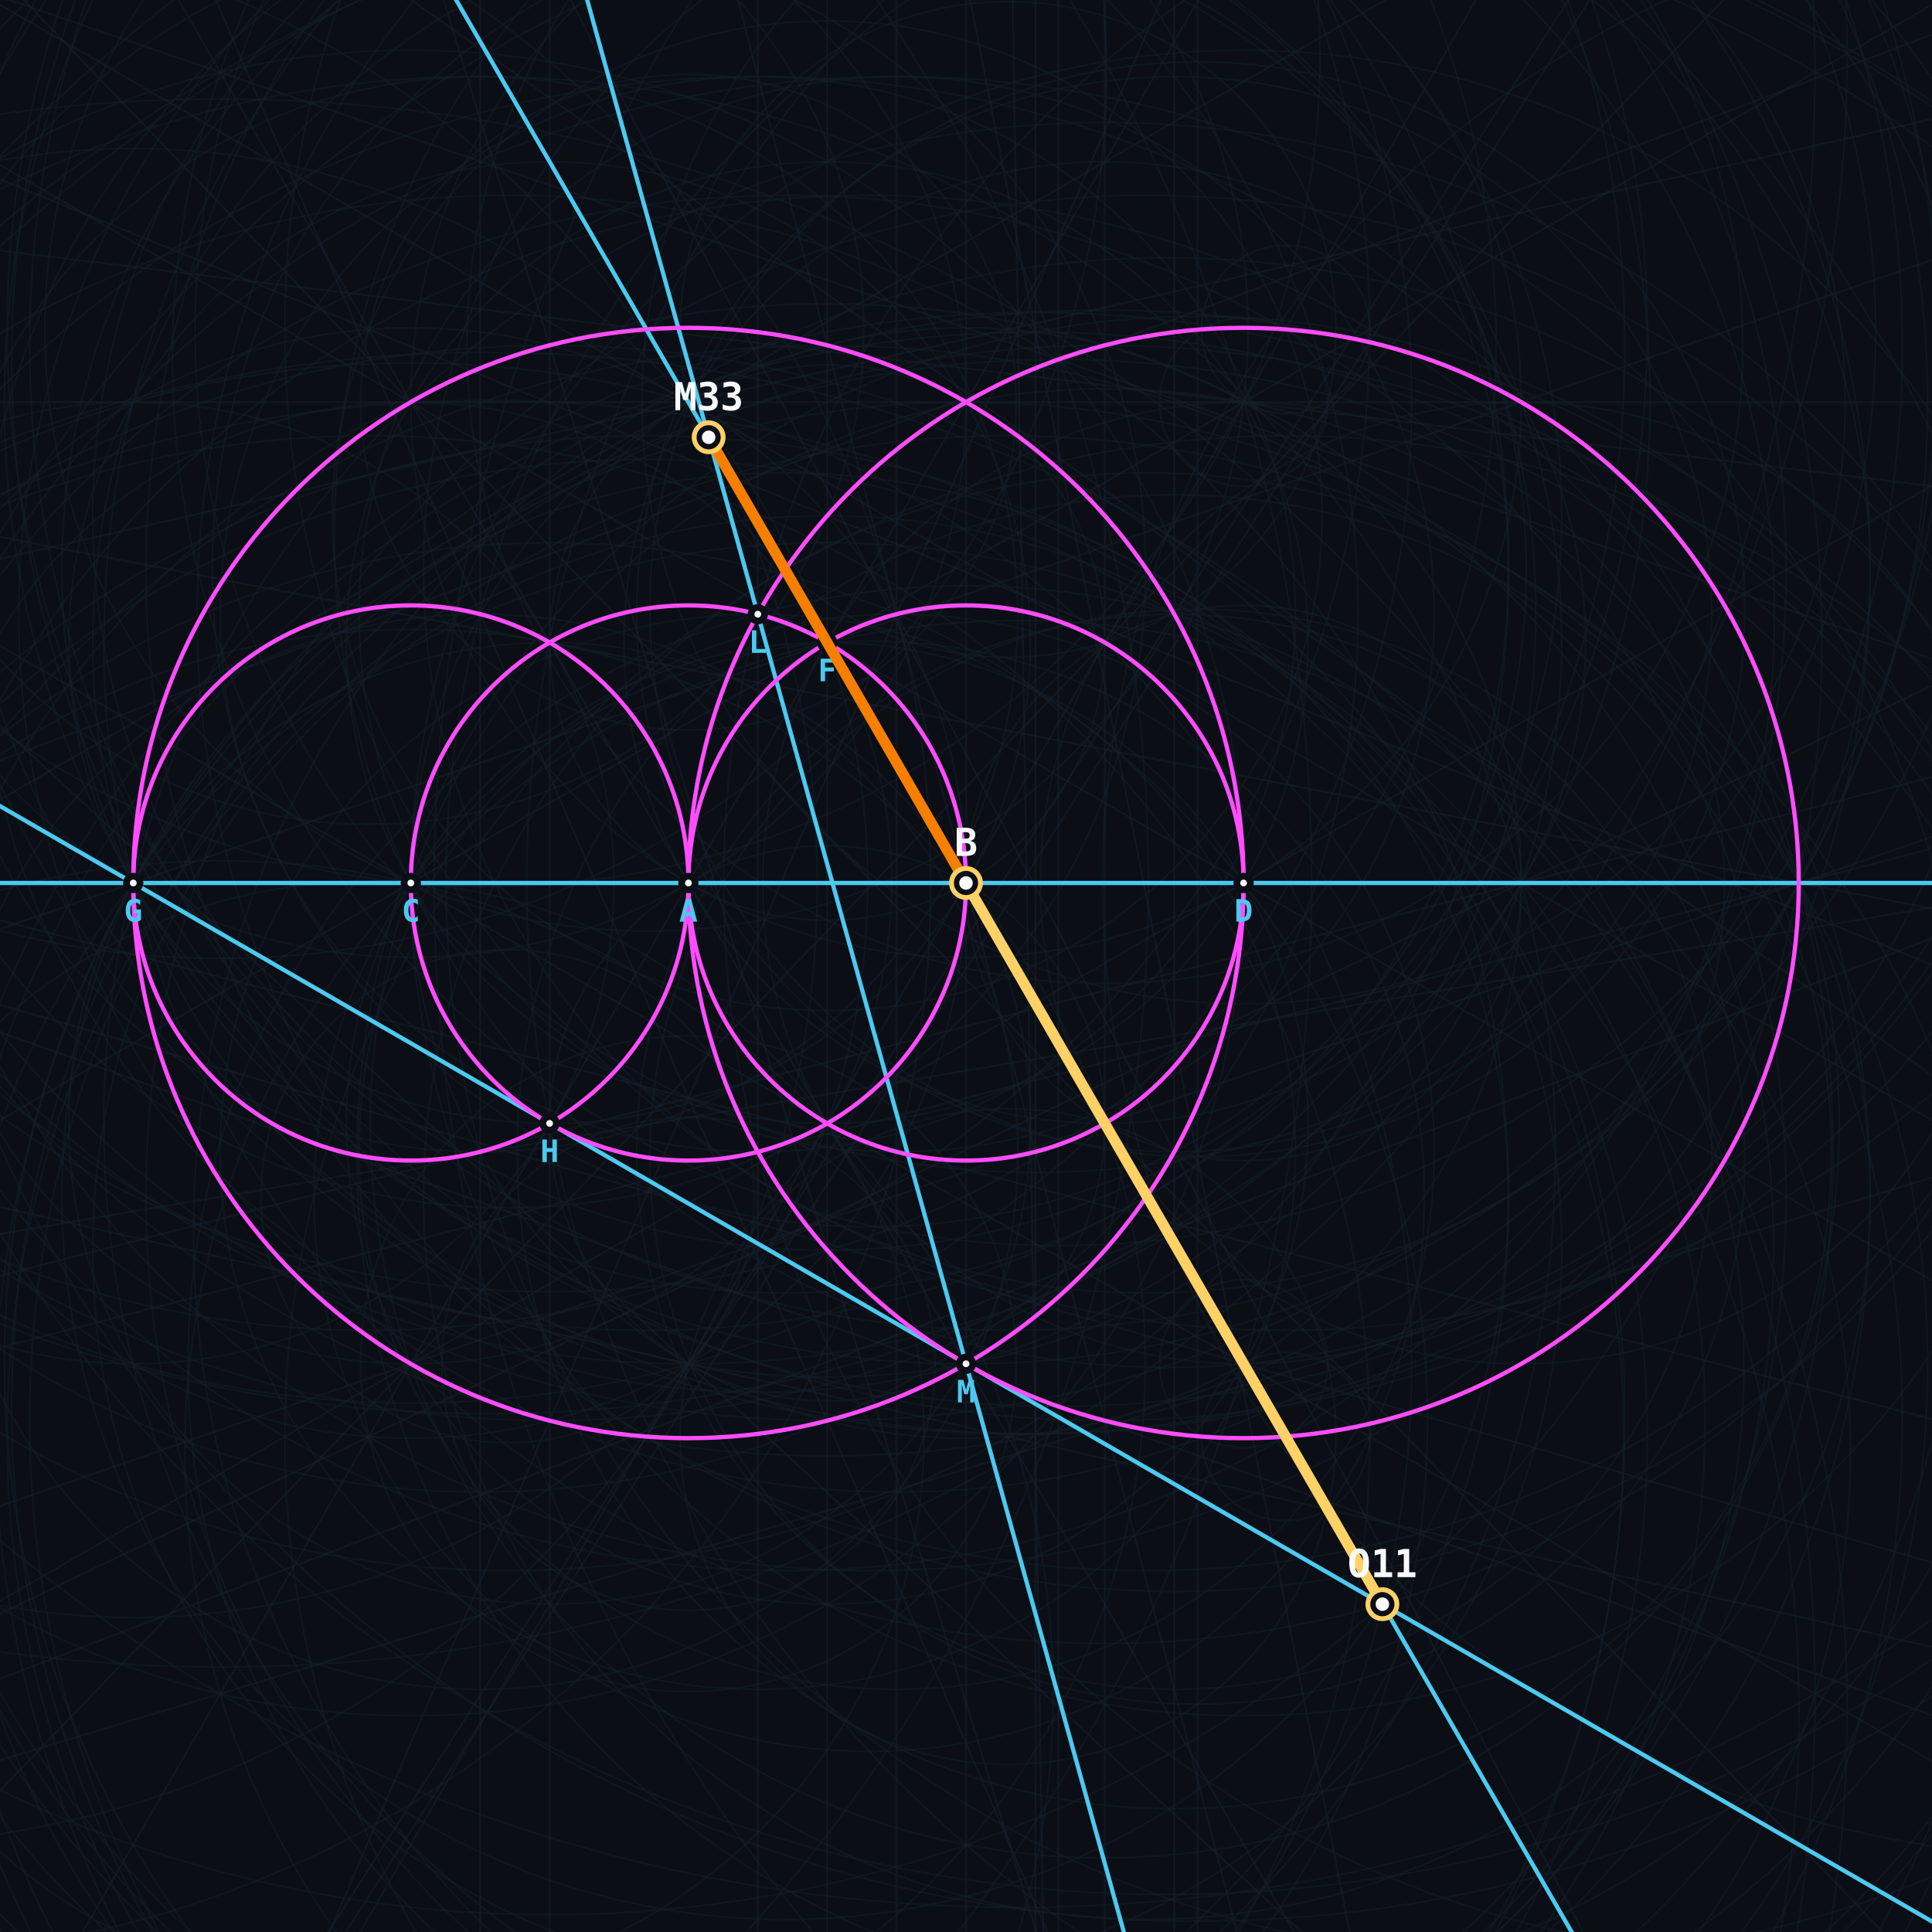
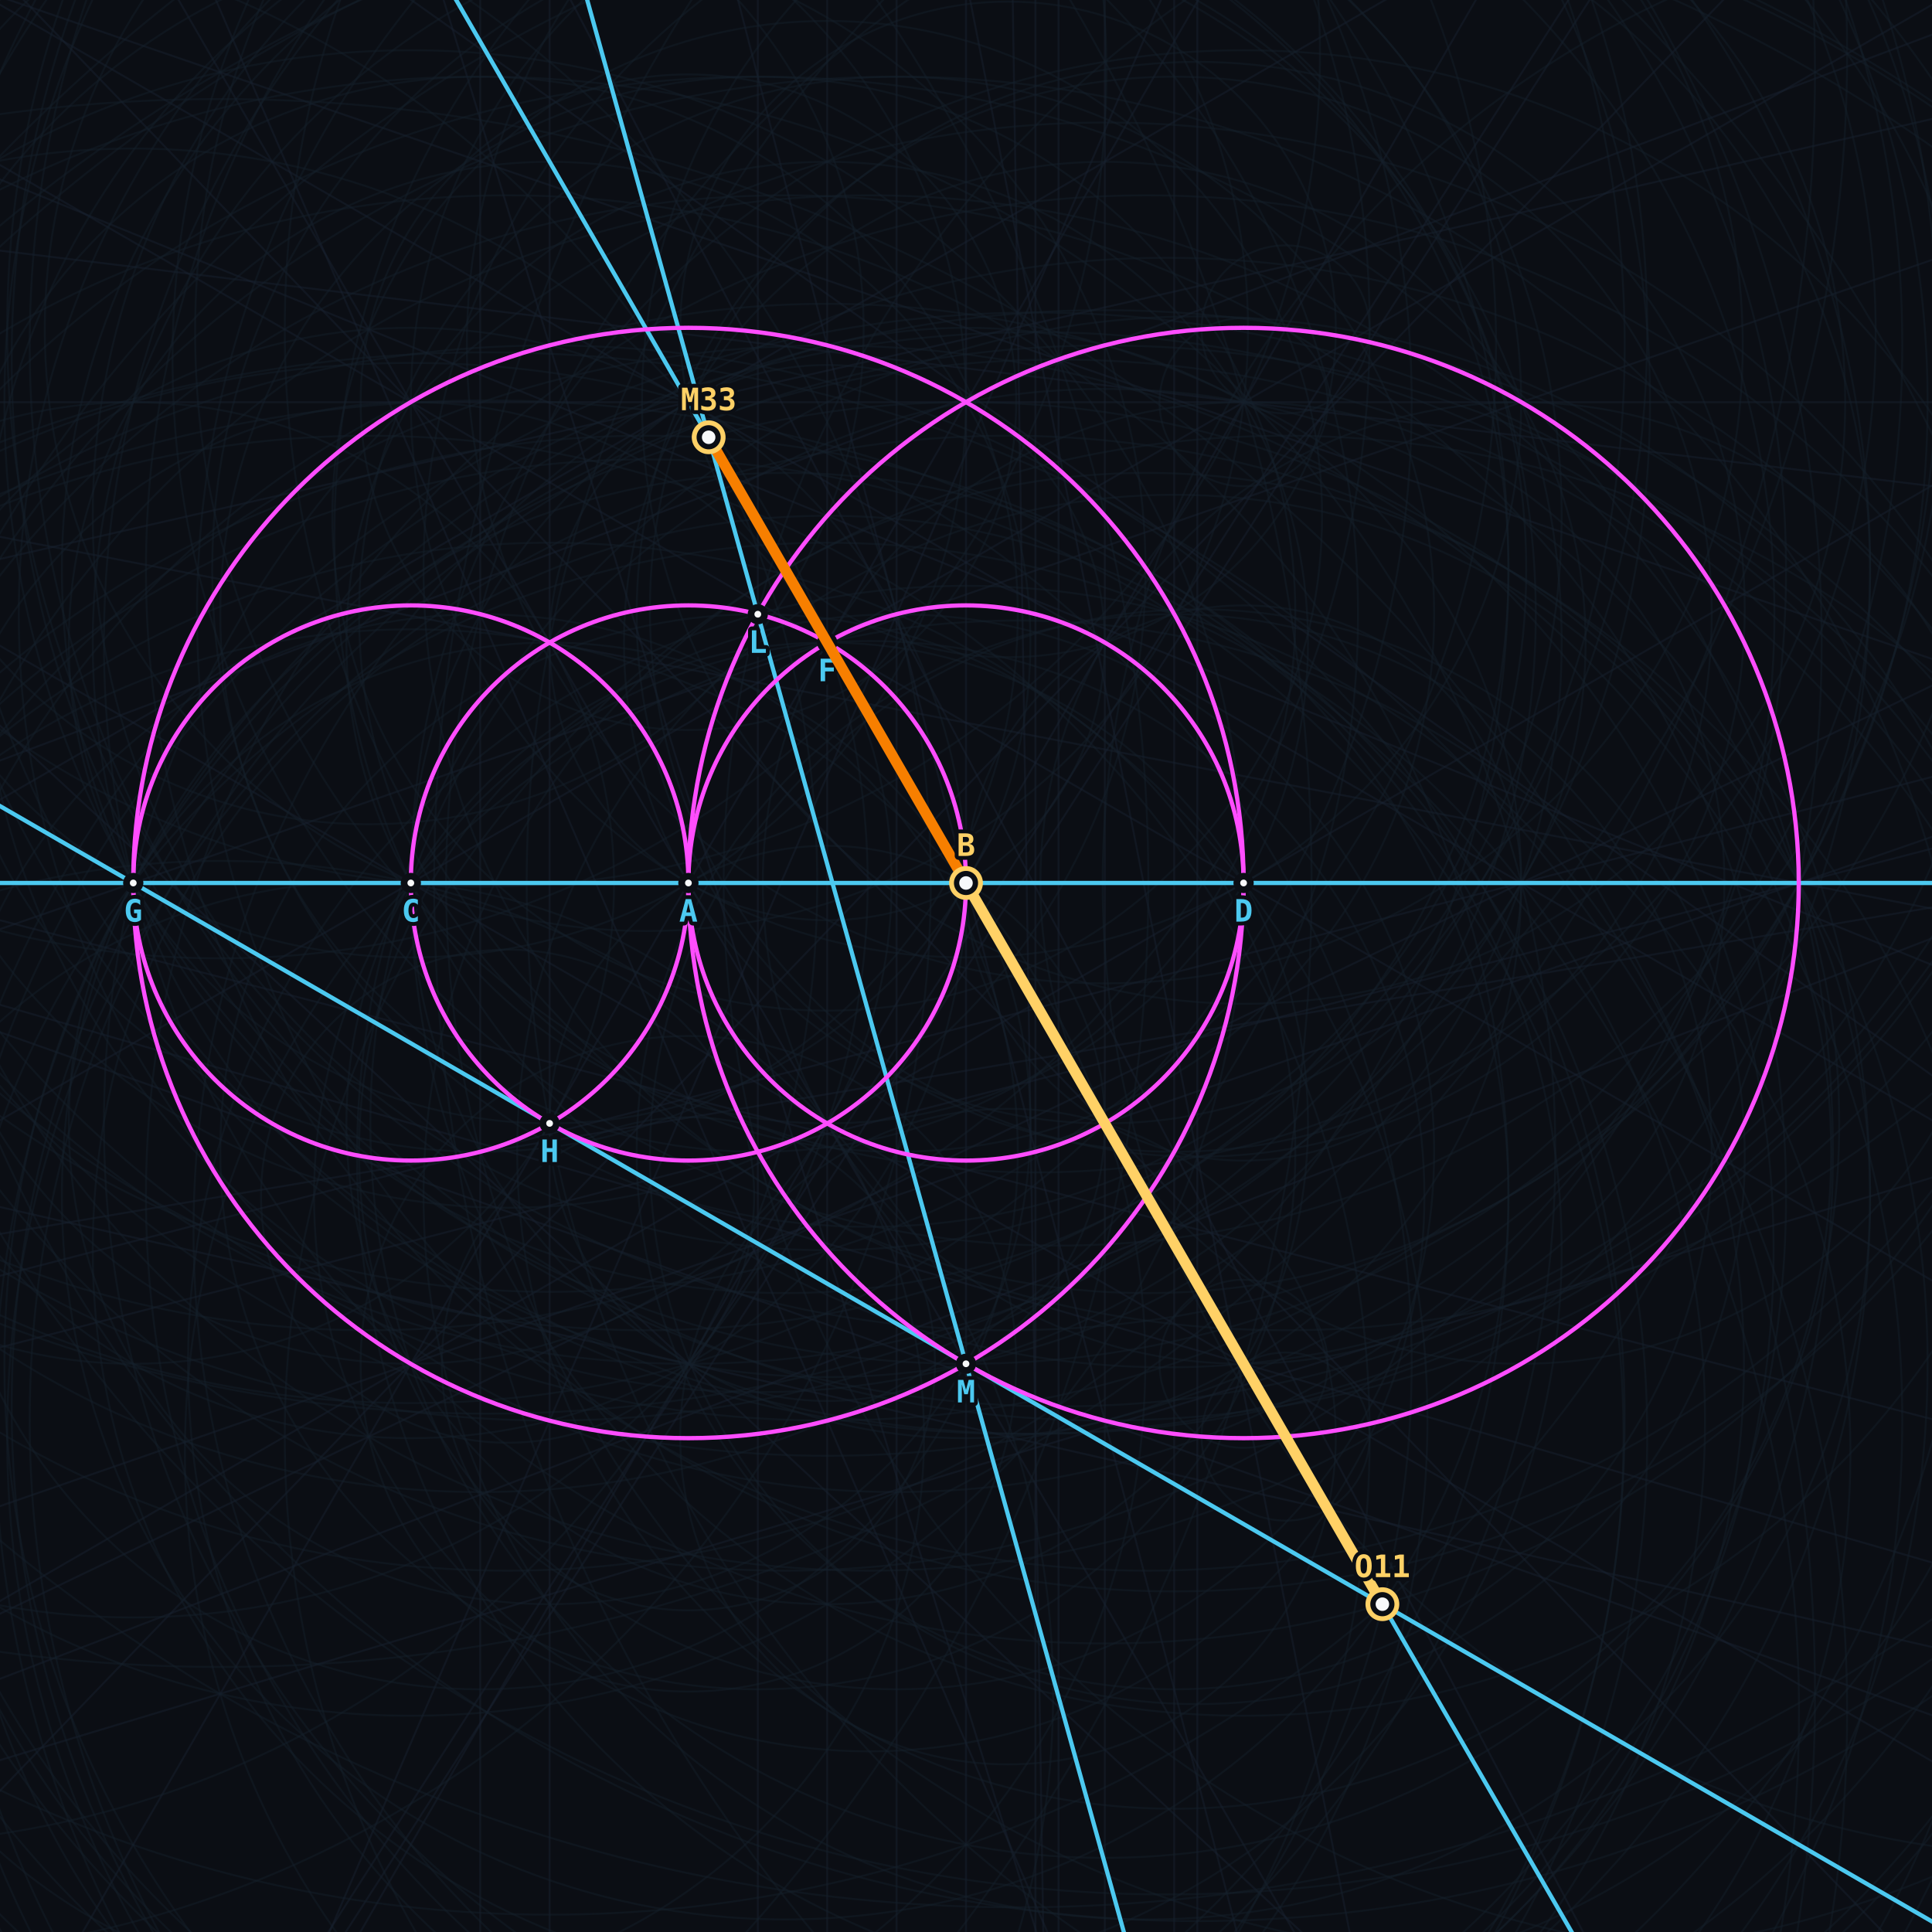
<svg xmlns="http://www.w3.org/2000/svg" viewBox="0 0 1000 1000" width="100%" height="100%" class="levels-svg">
  <defs>
    <clipPath id="sq-clip">
      <rect x="0" y="0" width="1000" height="1000" />
    </clipPath>
  </defs>
  <rect x="0" y="0" width="1000" height="1000" fill="#0b0e14" />
  <g clip-path="url(#sq-clip)">
    <line x1="-232.76" y1="-563.28" x2="1017.24" y2="1601.78" stroke="#1a2332" stroke-width="1.0" stroke-opacity="0.45" />
    <line x1="-232.76" y1="1477.35" x2="1017.24" y2="-687.71" stroke="#1a2332" stroke-width="1.0" stroke-opacity="0.45" />
    <line x1="1089.08" y1="-563.28" x2="-160.92" y2="1601.78" stroke="#1a2332" stroke-width="1.0" stroke-opacity="0.45" />
    <line x1="-762.13" y1="-105.75" x2="1402.93" y2="1144.25" stroke="#1a2332" stroke-width="1.0" stroke-opacity="0.45" />
    <line x1="-762.13" y1="1019.82" x2="1402.93" y2="-230.18" stroke="#1a2332" stroke-width="1.0" stroke-opacity="0.45" />
    <line x1="1618.45" y1="-105.75" x2="-546.61" y2="1144.25" stroke="#1a2332" stroke-width="1.0" stroke-opacity="0.45" />
    <line x1="1618.45" y1="1019.82" x2="-546.61" y2="-230.18" stroke="#1a2332" stroke-width="1.0" stroke-opacity="0.45" />
    <line x1="428.16" y1="1707.03" x2="428.16" y2="-792.97" stroke="#1a2332" stroke-width="1.0" stroke-opacity="0.45" />
    <line x1="1429.70" y1="-14.34" x2="-932.58" y2="803.98" stroke="#1a2332" stroke-width="1.0" stroke-opacity="0.45" />
    <line x1="284.48" y1="1707.03" x2="284.48" y2="-792.97" stroke="#1a2332" stroke-width="1.0" stroke-opacity="0.45" />
    <line x1="-619.72" y1="158.59" x2="1835.23" y2="631.05" stroke="#1a2332" stroke-width="1.0" stroke-opacity="0.45" />
    <line x1="1871.95" y1="214.09" x2="-548.67" y2="839.09" stroke="#1a2332" stroke-width="1.0" stroke-opacity="0.45" />
    <line x1="392.24" y1="1707.03" x2="392.24" y2="-792.97" stroke="#1a2332" stroke-width="1.0" stroke-opacity="0.45" />
    <line x1="500.00" y1="1707.03" x2="500.00" y2="-792.97" stroke="#1a2332" stroke-width="1.0" stroke-opacity="0.45" />
    <line x1="1606.32" y1="208.18" x2="-893.68" y2="208.18" stroke="#1a2332" stroke-width="1.0" stroke-opacity="0.45" />
    <line x1="-474.48" y1="-505.90" x2="1258.96" y2="1295.54" stroke="#1a2332" stroke-width="1.0" stroke-opacity="0.45" />
    <line x1="1573.38" y1="234.52" x2="-788.90" y2="1052.84" stroke="#1a2332" stroke-width="1.0" stroke-opacity="0.45" />
    <line x1="-474.48" y1="1419.97" x2="1258.96" y2="-381.47" stroke="#1a2332" stroke-width="1.0" stroke-opacity="0.45" />
    <line x1="-402.93" y1="-230.18" x2="1762.13" y2="1019.82" stroke="#1a2332" stroke-width="1.0" stroke-opacity="0.45" />
    <line x1="1728.27" y1="214.09" x2="-692.35" y2="839.09" stroke="#1a2332" stroke-width="1.0" stroke-opacity="0.45" />
    <line x1="248.56" y1="1707.03" x2="248.56" y2="-792.97" stroke="#1a2332" stroke-width="1.0" stroke-opacity="0.45" />
    <line x1="-155.74" y1="-621.61" x2="832.47" y2="1674.79" stroke="#1a2332" stroke-width="1.0" stroke-opacity="0.45" />
    <line x1="187.50" y1="-753.27" x2="812.50" y2="1667.34" stroke="#1a2332" stroke-width="1.0" stroke-opacity="0.45" />
    <line x1="571.84" y1="1707.03" x2="571.84" y2="-792.97" stroke="#1a2332" stroke-width="1.0" stroke-opacity="0.45" />
    <line x1="1587.43" y1="-202.74" x2="-752.86" y2="676.48" stroke="#1a2332" stroke-width="1.0" stroke-opacity="0.45" />
    <line x1="1657.83" y1="1002.29" x2="-779.76" y2="447.17" stroke="#1a2332" stroke-width="1.0" stroke-opacity="0.45" />
    <line x1="1226.25" y1="1512.29" x2="-607.20" y2="-187.26" stroke="#1a2332" stroke-width="1.0" stroke-opacity="0.45" />
    <line x1="1657.83" y1="-88.22" x2="-779.76" y2="466.90" stroke="#1a2332" stroke-width="1.0" stroke-opacity="0.45" />
    <line x1="1223.34" y1="-292.39" x2="-941.73" y2="957.61" stroke="#1a2332" stroke-width="1.0" stroke-opacity="0.45" />
    <line x1="-1015.62" y1="214.09" x2="1404.99" y2="839.09" stroke="#1a2332" stroke-width="1.0" stroke-opacity="0.45" />
    <line x1="464.08" y1="1707.03" x2="464.08" y2="-792.97" stroke="#1a2332" stroke-width="1.0" stroke-opacity="0.45" />
    <line x1="868.39" y1="-621.61" x2="-119.82" y2="1674.79" stroke="#1a2332" stroke-width="1.0" stroke-opacity="0.45" />
    <line x1="-10.32" y1="-782.07" x2="722.96" y2="1607.97" stroke="#1a2332" stroke-width="1.0" stroke-opacity="0.45" />
    <line x1="1467.49" y1="689.51" x2="-848.43" y2="-252.04" stroke="#1a2332" stroke-width="1.0" stroke-opacity="0.45" />
    <line x1="1447.14" y1="140.09" x2="-806.33" y2="1222.62" stroke="#1a2332" stroke-width="1.0" stroke-opacity="0.45" />
    <line x1="-51.36" y1="-661.65" x2="1109.03" y2="1552.73" stroke="#1a2332" stroke-width="1.0" stroke-opacity="0.45" />
    <line x1="607.76" y1="1707.03" x2="607.76" y2="-792.97" stroke="#1a2332" stroke-width="1.0" stroke-opacity="0.45" />
    <line x1="1146.34" y1="-521.23" x2="-204.01" y2="1582.71" stroke="#1a2332" stroke-width="1.0" stroke-opacity="0.45" />
    <line x1="1729.94" y1="340.57" x2="-751.69" y2="38.11" stroke="#1a2332" stroke-width="1.0" stroke-opacity="0.45" />
    <line x1="1413.60" y1="928.15" x2="-988.32" y2="234.78" stroke="#1a2332" stroke-width="1.0" stroke-opacity="0.45" />
    <line x1="-1013.76" y1="175.83" x2="1343.26" y2="1009.16" stroke="#1a2332" stroke-width="1.0" stroke-opacity="0.45" />
    <line x1="547.89" y1="1707.03" x2="547.89" y2="-792.97" stroke="#1a2332" stroke-width="1.0" stroke-opacity="0.45" />
    <line x1="1513.46" y1="517.04" x2="-851.50" y2="-293.50" stroke="#1a2332" stroke-width="1.0" stroke-opacity="0.45" />
    <line x1="1517.19" y1="453.59" x2="-876.38" y2="1175.27" stroke="#1a2332" stroke-width="1.0" stroke-opacity="0.45" />
    <line x1="511.57" y1="-797.85" x2="551.09" y2="1701.84" stroke="#1a2332" stroke-width="1.0" stroke-opacity="0.45" />
    <line x1="535.92" y1="1707.03" x2="535.92" y2="-792.97" stroke="#1a2332" stroke-width="1.0" stroke-opacity="0.45" />
    <line x1="336.94" y1="-841.25" x2="818.71" y2="1611.89" stroke="#1a2332" stroke-width="1.0" stroke-opacity="0.45" />
    <line x1="619.73" y1="1707.03" x2="619.73" y2="-792.97" stroke="#1a2332" stroke-width="1.0" stroke-opacity="0.45" />
    <line x1="1112.62" y1="-450.21" x2="-240.69" y2="1651.83" stroke="#1a2332" stroke-width="1.0" stroke-opacity="0.45" />
    <line x1="1448.78" y1="873.94" x2="-592.46" y2="-569.44" stroke="#1a2332" stroke-width="1.0" stroke-opacity="0.45" />
    <line x1="-327.79" y1="994.57" x2="2006.63" y2="99.86" stroke="#1a2332" stroke-width="1.0" stroke-opacity="0.45" />
    <line x1="1888.17" y1="319.54" x2="-576.87" y2="736.20" stroke="#1a2332" stroke-width="1.0" stroke-opacity="0.45" />
    <circle cx="428.16" cy="581.46" r="143.68" fill="none" stroke="#161f2c" stroke-width="1.0" stroke-opacity="0.45" />
    <circle cx="428.16" cy="332.61" r="143.68" fill="none" stroke="#161f2c" stroke-width="1.0" stroke-opacity="0.45" />
    <circle cx="500.00" cy="457.03" r="287.36" fill="none" stroke="#161f2c" stroke-width="1.0" stroke-opacity="0.45" />
    <circle cx="212.64" cy="457.03" r="287.36" fill="none" stroke="#161f2c" stroke-width="1.0" stroke-opacity="0.45" />
    <circle cx="643.68" cy="457.03" r="143.68" fill="none" stroke="#161f2c" stroke-width="1.0" stroke-opacity="0.45" />
    <circle cx="212.64" cy="457.03" r="431.03" fill="none" stroke="#161f2c" stroke-width="1.0" stroke-opacity="0.45" />
    <circle cx="643.68" cy="457.03" r="431.03" fill="none" stroke="#161f2c" stroke-width="1.0" stroke-opacity="0.45" />
    <circle cx="212.64" cy="457.03" r="248.86" fill="none" stroke="#161f2c" stroke-width="1.0" stroke-opacity="0.45" />
    <circle cx="428.16" cy="581.46" r="248.86" fill="none" stroke="#161f2c" stroke-width="1.0" stroke-opacity="0.45" />
    <circle cx="428.16" cy="332.61" r="248.86" fill="none" stroke="#161f2c" stroke-width="1.0" stroke-opacity="0.45" />
    <circle cx="643.68" cy="457.03" r="248.86" fill="none" stroke="#161f2c" stroke-width="1.0" stroke-opacity="0.45" />
    <circle cx="428.16" cy="332.61" r="380.14" fill="none" stroke="#161f2c" stroke-width="1.0" stroke-opacity="0.45" />
    <circle cx="68.97" cy="457.03" r="380.14" fill="none" stroke="#161f2c" stroke-width="1.0" stroke-opacity="0.45" />
    <circle cx="68.97" cy="457.03" r="248.86" fill="none" stroke="#161f2c" stroke-width="1.0" stroke-opacity="0.45" />
    <circle cx="284.48" cy="581.46" r="248.86" fill="none" stroke="#161f2c" stroke-width="1.0" stroke-opacity="0.45" />
    <circle cx="284.48" cy="332.61" r="248.86" fill="none" stroke="#161f2c" stroke-width="1.0" stroke-opacity="0.45" />
    <circle cx="284.48" cy="332.61" r="658.42" fill="none" stroke="#161f2c" stroke-width="1.0" stroke-opacity="0.45" />
    <circle cx="931.03" cy="457.03" r="658.42" fill="none" stroke="#161f2c" stroke-width="1.0" stroke-opacity="0.45" />
    <circle cx="931.03" cy="457.03" r="556.46" fill="none" stroke="#161f2c" stroke-width="1.0" stroke-opacity="0.45" />
    <circle cx="392.24" cy="596.15" r="556.46" fill="none" stroke="#161f2c" stroke-width="1.0" stroke-opacity="0.45" />
    <circle cx="392.24" cy="596.15" r="278.23" fill="none" stroke="#161f2c" stroke-width="1.0" stroke-opacity="0.45" />
    <circle cx="392.24" cy="317.92" r="278.23" fill="none" stroke="#161f2c" stroke-width="1.0" stroke-opacity="0.45" />
    <circle cx="392.24" cy="317.92" r="402.66" fill="none" stroke="#161f2c" stroke-width="1.0" stroke-opacity="0.45" />
    <circle cx="500.00" cy="705.89" r="402.66" fill="none" stroke="#161f2c" stroke-width="1.0" stroke-opacity="0.45" />
    <circle cx="500.00" cy="705.89" r="497.72" fill="none" stroke="#161f2c" stroke-width="1.0" stroke-opacity="0.45" />
    <circle cx="500.00" cy="208.18" r="497.72" fill="none" stroke="#161f2c" stroke-width="1.0" stroke-opacity="0.45" />
    <circle cx="500.00" cy="208.18" r="287.36" fill="none" stroke="#161f2c" stroke-width="1.0" stroke-opacity="0.45" />
    <circle cx="212.64" cy="208.18" r="287.36" fill="none" stroke="#161f2c" stroke-width="1.0" stroke-opacity="0.45" />
    <circle cx="212.64" cy="208.18" r="518.04" fill="none" stroke="#161f2c" stroke-width="1.0" stroke-opacity="0.45" />
    <circle cx="571.84" cy="581.46" r="518.04" fill="none" stroke="#161f2c" stroke-width="1.0" stroke-opacity="0.45" />
    <circle cx="571.84" cy="581.46" r="380.14" fill="none" stroke="#161f2c" stroke-width="1.0" stroke-opacity="0.45" />
    <circle cx="212.64" cy="705.89" r="380.14" fill="none" stroke="#161f2c" stroke-width="1.0" stroke-opacity="0.45" />
    <circle cx="212.64" cy="705.89" r="518.04" fill="none" stroke="#161f2c" stroke-width="1.0" stroke-opacity="0.45" />
    <circle cx="571.84" cy="332.61" r="518.04" fill="none" stroke="#161f2c" stroke-width="1.0" stroke-opacity="0.45" />
    <circle cx="571.84" cy="332.61" r="248.86" fill="none" stroke="#161f2c" stroke-width="1.0" stroke-opacity="0.45" />
    <circle cx="787.36" cy="457.03" r="248.86" fill="none" stroke="#161f2c" stroke-width="1.0" stroke-opacity="0.45" />
    <circle cx="787.36" cy="457.03" r="556.46" fill="none" stroke="#161f2c" stroke-width="1.0" stroke-opacity="0.45" />
    <circle cx="248.56" cy="596.15" r="556.46" fill="none" stroke="#161f2c" stroke-width="1.0" stroke-opacity="0.45" />
    <circle cx="248.56" cy="596.15" r="278.23" fill="none" stroke="#161f2c" stroke-width="1.0" stroke-opacity="0.45" />
    <circle cx="248.56" cy="317.92" r="278.23" fill="none" stroke="#161f2c" stroke-width="1.0" stroke-opacity="0.45" />
    <circle cx="248.56" cy="317.92" r="454.35" fill="none" stroke="#161f2c" stroke-width="1.0" stroke-opacity="0.45" />
    <circle cx="428.16" cy="735.27" r="454.35" fill="none" stroke="#161f2c" stroke-width="1.0" stroke-opacity="0.45" />
    <circle cx="428.16" cy="735.27" r="556.46" fill="none" stroke="#161f2c" stroke-width="1.0" stroke-opacity="0.45" />
    <circle cx="428.16" cy="178.80" r="556.46" fill="none" stroke="#161f2c" stroke-width="1.0" stroke-opacity="0.45" />
    <circle cx="428.16" cy="178.80" r="574.71" fill="none" stroke="#161f2c" stroke-width="1.0" stroke-opacity="0.45" />
    <circle cx="571.84" cy="735.27" r="574.71" fill="none" stroke="#161f2c" stroke-width="1.0" stroke-opacity="0.45" />
    <circle cx="571.84" cy="735.27" r="556.46" fill="none" stroke="#161f2c" stroke-width="1.0" stroke-opacity="0.45" />
    <circle cx="571.84" cy="178.80" r="556.46" fill="none" stroke="#161f2c" stroke-width="1.0" stroke-opacity="0.45" />
    <circle cx="571.84" cy="178.80" r="330.20" fill="none" stroke="#161f2c" stroke-width="1.0" stroke-opacity="0.45" />
    <circle cx="262.73" cy="294.93" r="330.20" fill="none" stroke="#161f2c" stroke-width="1.0" stroke-opacity="0.45" />
    <circle cx="262.73" cy="294.93" r="518.04" fill="none" stroke="#161f2c" stroke-width="1.0" stroke-opacity="0.45" />
    <circle cx="521.75" cy="743.57" r="518.04" fill="none" stroke="#161f2c" stroke-width="1.0" stroke-opacity="0.45" />
    <circle cx="521.75" cy="743.57" r="169.66" fill="none" stroke="#161f2c" stroke-width="1.0" stroke-opacity="0.45" />
    <circle cx="356.32" cy="705.89" r="169.66" fill="none" stroke="#161f2c" stroke-width="1.0" stroke-opacity="0.45" />
    <circle cx="356.32" cy="705.89" r="127.61" fill="none" stroke="#161f2c" stroke-width="1.0" stroke-opacity="0.45" />
    <circle cx="262.73" cy="619.14" r="127.61" fill="none" stroke="#161f2c" stroke-width="1.0" stroke-opacity="0.45" />
    <circle cx="262.73" cy="619.14" r="518.04" fill="none" stroke="#161f2c" stroke-width="1.0" stroke-opacity="0.45" />
    <circle cx="521.75" cy="170.50" r="518.04" fill="none" stroke="#161f2c" stroke-width="1.0" stroke-opacity="0.45" />
    <circle cx="521.75" cy="170.50" r="169.66" fill="none" stroke="#161f2c" stroke-width="1.0" stroke-opacity="0.45" />
    <circle cx="356.32" cy="208.18" r="169.66" fill="none" stroke="#161f2c" stroke-width="1.0" stroke-opacity="0.45" />
    <circle cx="356.32" cy="208.18" r="497.72" fill="none" stroke="#161f2c" stroke-width="1.0" stroke-opacity="0.45" />
    <circle cx="-74.71" cy="457.03" r="497.72" fill="none" stroke="#161f2c" stroke-width="1.0" stroke-opacity="0.45" />
    <circle cx="-74.71" cy="457.03" r="556.46" fill="none" stroke="#161f2c" stroke-width="1.0" stroke-opacity="0.45" />
    <circle cx="464.08" cy="596.15" r="556.46" fill="none" stroke="#161f2c" stroke-width="1.0" stroke-opacity="0.45" />
    <circle cx="464.08" cy="596.15" r="278.23" fill="none" stroke="#161f2c" stroke-width="1.0" stroke-opacity="0.45" />
    <circle cx="464.08" cy="317.92" r="278.23" fill="none" stroke="#161f2c" stroke-width="1.0" stroke-opacity="0.45" />
    <circle cx="464.08" cy="317.92" r="454.35" fill="none" stroke="#161f2c" stroke-width="1.0" stroke-opacity="0.45" />
    <circle cx="284.48" cy="735.27" r="454.35" fill="none" stroke="#161f2c" stroke-width="1.0" stroke-opacity="0.45" />
    <circle cx="284.48" cy="735.27" r="556.46" fill="none" stroke="#161f2c" stroke-width="1.0" stroke-opacity="0.45" />
    <circle cx="284.48" cy="178.80" r="556.46" fill="none" stroke="#161f2c" stroke-width="1.0" stroke-opacity="0.45" />
    <circle cx="284.48" cy="178.80" r="489.85" fill="none" stroke="#161f2c" stroke-width="1.0" stroke-opacity="0.45" />
    <circle cx="428.16" cy="647.10" r="489.85" fill="none" stroke="#161f2c" stroke-width="1.0" stroke-opacity="0.45" />
    <circle cx="428.16" cy="647.10" r="380.14" fill="none" stroke="#161f2c" stroke-width="1.0" stroke-opacity="0.45" />
    <circle cx="428.16" cy="266.97" r="380.14" fill="none" stroke="#161f2c" stroke-width="1.0" stroke-opacity="0.45" />
    <circle cx="428.16" cy="266.97" r="256.13" fill="none" stroke="#161f2c" stroke-width="1.0" stroke-opacity="0.45" />
    <circle cx="190.89" cy="170.50" r="256.13" fill="none" stroke="#161f2c" stroke-width="1.0" stroke-opacity="0.45" />
    <circle cx="190.89" cy="170.50" r="518.04" fill="none" stroke="#161f2c" stroke-width="1.0" stroke-opacity="0.45" />
    <circle cx="449.91" cy="619.14" r="518.04" fill="none" stroke="#161f2c" stroke-width="1.0" stroke-opacity="0.45" />
    <circle cx="449.91" cy="619.14" r="287.36" fill="none" stroke="#161f2c" stroke-width="1.0" stroke-opacity="0.45" />
    <circle cx="190.89" cy="743.57" r="287.36" fill="none" stroke="#161f2c" stroke-width="1.0" stroke-opacity="0.45" />
    <circle cx="190.89" cy="743.57" r="518.04" fill="none" stroke="#161f2c" stroke-width="1.0" stroke-opacity="0.45" />
    <circle cx="449.91" cy="294.93" r="518.04" fill="none" stroke="#161f2c" stroke-width="1.0" stroke-opacity="0.45" />
    <circle cx="449.91" cy="294.93" r="340.07" fill="none" stroke="#161f2c" stroke-width="1.0" stroke-opacity="0.45" />
    <circle cx="607.76" cy="596.15" r="340.07" fill="none" stroke="#161f2c" stroke-width="1.0" stroke-opacity="0.45" />
    <circle cx="607.76" cy="596.15" r="278.23" fill="none" stroke="#161f2c" stroke-width="1.0" stroke-opacity="0.45" />
    <circle cx="607.76" cy="317.92" r="278.23" fill="none" stroke="#161f2c" stroke-width="1.0" stroke-opacity="0.45" />
    <circle cx="607.76" cy="317.92" r="505.77" fill="none" stroke="#161f2c" stroke-width="1.0" stroke-opacity="0.45" />
    <circle cx="334.57" cy="743.57" r="505.77" fill="none" stroke="#161f2c" stroke-width="1.0" stroke-opacity="0.45" />
    <circle cx="334.57" cy="743.57" r="518.04" fill="none" stroke="#161f2c" stroke-width="1.0" stroke-opacity="0.45" />
    <circle cx="593.59" cy="294.93" r="518.04" fill="none" stroke="#161f2c" stroke-width="1.0" stroke-opacity="0.45" />
    <circle cx="593.59" cy="294.93" r="374.36" fill="none" stroke="#161f2c" stroke-width="1.0" stroke-opacity="0.45" />
    <circle cx="406.41" cy="619.14" r="374.36" fill="none" stroke="#161f2c" stroke-width="1.0" stroke-opacity="0.45" />
    <circle cx="406.41" cy="619.14" r="518.04" fill="none" stroke="#161f2c" stroke-width="1.0" stroke-opacity="0.45" />
    <circle cx="665.43" cy="170.50" r="518.04" fill="none" stroke="#161f2c" stroke-width="1.0" stroke-opacity="0.45" />
    <circle cx="665.43" cy="170.50" r="43.50" fill="none" stroke="#161f2c" stroke-width="1.0" stroke-opacity="0.45" />
    <circle cx="643.68" cy="208.18" r="43.50" fill="none" stroke="#161f2c" stroke-width="1.0" stroke-opacity="0.45" />
    <circle cx="643.68" cy="208.18" r="311.39" fill="none" stroke="#161f2c" stroke-width="1.0" stroke-opacity="0.45" />
    <circle cx="334.57" cy="170.50" r="311.39" fill="none" stroke="#161f2c" stroke-width="1.0" stroke-opacity="0.45" />
    <circle cx="334.57" cy="170.50" r="518.04" fill="none" stroke="#161f2c" stroke-width="1.0" stroke-opacity="0.45" />
    <circle cx="593.59" cy="619.14" r="518.04" fill="none" stroke="#161f2c" stroke-width="1.0" stroke-opacity="0.45" />
    <circle cx="593.59" cy="619.14" r="374.36" fill="none" stroke="#161f2c" stroke-width="1.0" stroke-opacity="0.45" />
    <circle cx="406.41" cy="294.93" r="374.36" fill="none" stroke="#161f2c" stroke-width="1.0" stroke-opacity="0.45" />
    <circle cx="406.41" cy="294.93" r="518.04" fill="none" stroke="#161f2c" stroke-width="1.0" stroke-opacity="0.45" />
    <circle cx="665.43" cy="743.57" r="518.04" fill="none" stroke="#161f2c" stroke-width="1.0" stroke-opacity="0.45" />
    <circle cx="665.43" cy="743.57" r="43.50" fill="none" stroke="#161f2c" stroke-width="1.0" stroke-opacity="0.45" />
    <circle cx="643.68" cy="705.89" r="43.50" fill="none" stroke="#161f2c" stroke-width="1.0" stroke-opacity="0.45" />
    <circle cx="643.68" cy="705.89" r="897.27" fill="none" stroke="#161f2c" stroke-width="1.0" stroke-opacity="0.45" />
    <circle cx="-218.39" cy="457.03" r="897.27" fill="none" stroke="#161f2c" stroke-width="1.0" stroke-opacity="0.45" />
    <circle cx="-218.39" cy="457.03" r="812.77" fill="none" stroke="#161f2c" stroke-width="1.0" stroke-opacity="0.45" />
    <circle cx="547.89" cy="727.96" r="812.77" fill="none" stroke="#161f2c" stroke-width="1.0" stroke-opacity="0.45" />
    <circle cx="547.89" cy="727.96" r="541.84" fill="none" stroke="#161f2c" stroke-width="1.0" stroke-opacity="0.45" />
    <circle cx="547.89" cy="186.11" r="541.84" fill="none" stroke="#161f2c" stroke-width="1.0" stroke-opacity="0.45" />
    <circle cx="547.89" cy="186.11" r="458.60" fill="none" stroke="#161f2c" stroke-width="1.0" stroke-opacity="0.45" />
    <circle cx="114.06" cy="37.43" r="458.60" fill="none" stroke="#161f2c" stroke-width="1.0" stroke-opacity="0.45" />
    <circle cx="114.06" cy="37.43" r="825.37" fill="none" stroke="#161f2c" stroke-width="1.0" stroke-opacity="0.45" />
    <circle cx="526.74" cy="752.22" r="825.37" fill="none" stroke="#161f2c" stroke-width="1.0" stroke-opacity="0.45" />
    <circle cx="526.74" cy="752.22" r="431.03" fill="none" stroke="#161f2c" stroke-width="1.0" stroke-opacity="0.45" />
    <circle cx="114.06" cy="876.64" r="431.03" fill="none" stroke="#161f2c" stroke-width="1.0" stroke-opacity="0.45" />
    <circle cx="114.06" cy="876.64" r="825.37" fill="none" stroke="#161f2c" stroke-width="1.0" stroke-opacity="0.45" />
    <circle cx="526.74" cy="161.85" r="825.37" fill="none" stroke="#161f2c" stroke-width="1.0" stroke-opacity="0.45" />
    <circle cx="526.74" cy="161.85" r="580.36" fill="none" stroke="#161f2c" stroke-width="1.0" stroke-opacity="0.45" />
    <circle cx="535.92" cy="742.14" r="580.36" fill="none" stroke="#161f2c" stroke-width="1.0" stroke-opacity="0.45" />
    <circle cx="535.92" cy="742.14" r="570.21" fill="none" stroke="#161f2c" stroke-width="1.0" stroke-opacity="0.45" />
    <circle cx="535.92" cy="171.93" r="570.21" fill="none" stroke="#161f2c" stroke-width="1.0" stroke-opacity="0.45" />
    <circle cx="535.92" cy="171.93" r="434.92" fill="none" stroke="#161f2c" stroke-width="1.0" stroke-opacity="0.45" />
    <circle cx="619.73" cy="598.70" r="434.92" fill="none" stroke="#161f2c" stroke-width="1.0" stroke-opacity="0.45" />
    <circle cx="619.73" cy="598.70" r="283.34" fill="none" stroke="#161f2c" stroke-width="1.0" stroke-opacity="0.45" />
    <circle cx="619.73" cy="315.37" r="283.34" fill="none" stroke="#161f2c" stroke-width="1.0" stroke-opacity="0.45" />
    <circle cx="619.73" cy="315.37" r="678.97" fill="none" stroke="#161f2c" stroke-width="1.0" stroke-opacity="0.45" />
    <circle cx="252.19" cy="886.25" r="678.97" fill="none" stroke="#161f2c" stroke-width="1.0" stroke-opacity="0.45" />
    <circle cx="252.19" cy="886.25" r="703.88" fill="none" stroke="#161f2c" stroke-width="1.0" stroke-opacity="0.45" />
    <circle cx="604.13" cy="276.68" r="703.88" fill="none" stroke="#161f2c" stroke-width="1.0" stroke-opacity="0.45" />
    <circle cx="604.13" cy="276.68" r="431.03" fill="none" stroke="#161f2c" stroke-width="1.0" stroke-opacity="0.45" />
    <circle cx="252.19" cy="27.82" r="431.03" fill="none" stroke="#161f2c" stroke-width="1.0" stroke-opacity="0.45" />
    <circle cx="252.19" cy="27.82" r="703.88" fill="none" stroke="#161f2c" stroke-width="1.0" stroke-opacity="0.45" />
    <circle cx="604.13" cy="637.39" r="703.88" fill="none" stroke="#161f2c" stroke-width="1.0" stroke-opacity="0.45" />
    <circle cx="604.13" cy="637.39" r="503.96" fill="none" stroke="#161f2c" stroke-width="1.0" stroke-opacity="0.45" />
    <circle cx="1074.71" cy="457.03" r="503.96" fill="none" stroke="#161f2c" stroke-width="1.0" stroke-opacity="0.45" />
    <circle cx="1074.71" cy="457.03" r="850.01" fill="none" stroke="#161f2c" stroke-width="1.0" stroke-opacity="0.45" />
    <circle cx="236.59" cy="598.70" r="850.01" fill="none" stroke="#161f2c" stroke-width="1.0" stroke-opacity="0.45" />
    <line x1="-821.84" y1="457.03" x2="1678.16" y2="457.03" stroke="#4cc9f0" stroke-width="2.2" stroke-linecap="round" />
    <line x1="1089.08" y1="1477.35" x2="-160.92" y2="-687.71" stroke="#4cc9f0" stroke-width="2.2" stroke-linecap="round" />
    <line x1="-905.81" y1="-105.75" x2="1259.26" y2="1144.25" stroke="#4cc9f0" stroke-width="2.2" stroke-linecap="round" />
    <line x1="111.60" y1="-692.50" x2="780.64" y2="1716.31" stroke="#4cc9f0" stroke-width="2.2" stroke-linecap="round" />
    <circle cx="356.32" cy="457.03" r="143.68" fill="none" stroke="#ff4dff" stroke-width="2.2" />
    <circle cx="500.00" cy="457.03" r="143.68" fill="none" stroke="#ff4dff" stroke-width="2.2" />
    <circle cx="212.64" cy="457.03" r="143.68" fill="none" stroke="#ff4dff" stroke-width="2.2" />
    <circle cx="356.32" cy="457.03" r="287.36" fill="none" stroke="#ff4dff" stroke-width="2.2" />
    <circle cx="643.68" cy="457.03" r="287.36" fill="none" stroke="#ff4dff" stroke-width="2.2" />
    <circle class="geom-point" cx="356.32" cy="457.03" r="3.5" data-base-r="3.5" fill="#f8f9fa" stroke="#0b0e14" stroke-width="3.5" />
-     <text class="geom-label" x="356.32" y="477.03" data-anchor-x="356.32" data-anchor-y="457.03" data-offset-y="20" data-base-font="16" fill="#4cc9f0" font-family="monospace" font-size="16" font-weight="bold" text-anchor="middle">A</text>
+     <text class="geom-label" x="356.32" y="477.03" data-anchor-x="356.32" data-anchor-y="457.03" data-offset-y="20" data-base-font="16" fill="#4cc9f0" stroke="#0b0e14" stroke-width="4" stroke-linejoin="round" paint-order="stroke fill" font-family="monospace" font-size="16" font-weight="bold" text-anchor="middle">A</text>
    <circle class="geom-point" cx="212.64" cy="457.03" r="3.5" data-base-r="3.5" fill="#f8f9fa" stroke="#0b0e14" stroke-width="3.5" />
-     <text class="geom-label" x="212.64" y="477.03" data-anchor-x="212.64" data-anchor-y="457.03" data-offset-y="20" data-base-font="16" fill="#4cc9f0" font-family="monospace" font-size="16" font-weight="bold" text-anchor="middle">C</text>
+     <text class="geom-label" x="212.64" y="477.03" data-anchor-x="212.64" data-anchor-y="457.03" data-offset-y="20" data-base-font="16" fill="#4cc9f0" stroke="#0b0e14" stroke-width="4" stroke-linejoin="round" paint-order="stroke fill" font-family="monospace" font-size="16" font-weight="bold" text-anchor="middle">C</text>
    <circle class="geom-point" cx="643.68" cy="457.03" r="3.5" data-base-r="3.5" fill="#f8f9fa" stroke="#0b0e14" stroke-width="3.5" />
-     <text class="geom-label" x="643.68" y="477.03" data-anchor-x="643.68" data-anchor-y="457.03" data-offset-y="20" data-base-font="16" fill="#4cc9f0" font-family="monospace" font-size="16" font-weight="bold" text-anchor="middle">D</text>
+     <text class="geom-label" x="643.68" y="477.03" data-anchor-x="643.68" data-anchor-y="457.03" data-offset-y="20" data-base-font="16" fill="#4cc9f0" stroke="#0b0e14" stroke-width="4" stroke-linejoin="round" paint-order="stroke fill" font-family="monospace" font-size="16" font-weight="bold" text-anchor="middle">D</text>
    <circle class="geom-point" cx="428.16" cy="332.61" r="3.5" data-base-r="3.5" fill="#f8f9fa" stroke="#0b0e14" stroke-width="3.5" />
-     <text class="geom-label" x="428.16" y="352.61" data-anchor-x="428.16" data-anchor-y="332.61" data-offset-y="20" data-base-font="16" fill="#4cc9f0" font-family="monospace" font-size="16" font-weight="bold" text-anchor="middle">F</text>
+     <text class="geom-label" x="428.16" y="352.61" data-anchor-x="428.16" data-anchor-y="332.61" data-offset-y="20" data-base-font="16" fill="#4cc9f0" stroke="#0b0e14" stroke-width="4" stroke-linejoin="round" paint-order="stroke fill" font-family="monospace" font-size="16" font-weight="bold" text-anchor="middle">F</text>
    <circle class="geom-point" cx="68.97" cy="457.03" r="3.5" data-base-r="3.5" fill="#f8f9fa" stroke="#0b0e14" stroke-width="3.5" />
-     <text class="geom-label" x="68.97" y="477.03" data-anchor-x="68.97" data-anchor-y="457.03" data-offset-y="20" data-base-font="16" fill="#4cc9f0" font-family="monospace" font-size="16" font-weight="bold" text-anchor="middle">G</text>
+     <text class="geom-label" x="68.97" y="477.03" data-anchor-x="68.97" data-anchor-y="457.03" data-offset-y="20" data-base-font="16" fill="#4cc9f0" stroke="#0b0e14" stroke-width="4" stroke-linejoin="round" paint-order="stroke fill" font-family="monospace" font-size="16" font-weight="bold" text-anchor="middle">G</text>
    <circle class="geom-point" cx="284.48" cy="581.46" r="3.5" data-base-r="3.5" fill="#f8f9fa" stroke="#0b0e14" stroke-width="3.5" />
-     <text class="geom-label" x="284.48" y="601.46" data-anchor-x="284.48" data-anchor-y="581.46" data-offset-y="20" data-base-font="16" fill="#4cc9f0" font-family="monospace" font-size="16" font-weight="bold" text-anchor="middle">H</text>
+     <text class="geom-label" x="284.48" y="601.46" data-anchor-x="284.48" data-anchor-y="581.46" data-offset-y="20" data-base-font="16" fill="#4cc9f0" stroke="#0b0e14" stroke-width="4" stroke-linejoin="round" paint-order="stroke fill" font-family="monospace" font-size="16" font-weight="bold" text-anchor="middle">H</text>
    <circle class="geom-point" cx="392.24" cy="317.92" r="3.5" data-base-r="3.5" fill="#f8f9fa" stroke="#0b0e14" stroke-width="3.5" />
-     <text class="geom-label" x="392.24" y="337.92" data-anchor-x="392.24" data-anchor-y="317.92" data-offset-y="20" data-base-font="16" fill="#4cc9f0" font-family="monospace" font-size="16" font-weight="bold" text-anchor="middle">L</text>
+     <text class="geom-label" x="392.24" y="337.92" data-anchor-x="392.24" data-anchor-y="317.92" data-offset-y="20" data-base-font="16" fill="#4cc9f0" stroke="#0b0e14" stroke-width="4" stroke-linejoin="round" paint-order="stroke fill" font-family="monospace" font-size="16" font-weight="bold" text-anchor="middle">L</text>
    <circle class="geom-point" cx="500.00" cy="705.89" r="3.5" data-base-r="3.5" fill="#f8f9fa" stroke="#0b0e14" stroke-width="3.5" />
-     <text class="geom-label" x="500.00" y="725.89" data-anchor-x="500.00" data-anchor-y="705.89" data-offset-y="20" data-base-font="16" fill="#4cc9f0" font-family="monospace" font-size="16" font-weight="bold" text-anchor="middle">M</text>
+     <text class="geom-label" x="500.00" y="725.89" data-anchor-x="500.00" data-anchor-y="705.89" data-offset-y="20" data-base-font="16" fill="#4cc9f0" stroke="#0b0e14" stroke-width="4" stroke-linejoin="round" paint-order="stroke fill" font-family="monospace" font-size="16" font-weight="bold" text-anchor="middle">M</text>
    <line x1="366.80" y1="226.33" x2="500.00" y2="457.03" stroke="#f77f00" stroke-width="5.5" stroke-linecap="round" />
    <line x1="500.00" y1="457.03" x2="715.52" y2="830.32" stroke="#ffd166" stroke-width="5.5" stroke-linecap="round" />
    <circle class="geom-point" cx="366.80" cy="226.33" r="7.5" data-base-r="7.5" fill="#0b0e14" stroke="#ffd166" stroke-width="2.5" />
    <circle class="geom-point" cx="366.80" cy="226.33" r="3.5" data-base-r="3.5" fill="#f8f9fa" stroke="none" />
-     <text class="geom-label" x="366.80" y="212.33" data-anchor-x="366.80" data-anchor-y="226.33" data-offset-y="-14" data-base-font="20" fill="#f8f9fa" font-family="monospace" font-size="20" font-weight="bold" text-anchor="middle">M33</text>
+     <text class="geom-label" x="366.80" y="212.33" data-anchor-x="366.80" data-anchor-y="226.33" data-offset-y="-14" data-base-font="16" fill="#ffd166" stroke="#0b0e14" stroke-width="4" stroke-linejoin="round" paint-order="stroke fill" font-family="monospace" font-size="16" font-weight="bold" text-anchor="middle">M33</text>
    <circle class="geom-point" cx="500.00" cy="457.03" r="7.5" data-base-r="7.5" fill="#0b0e14" stroke="#ffd166" stroke-width="2.5" />
    <circle class="geom-point" cx="500.00" cy="457.03" r="3.5" data-base-r="3.5" fill="#f8f9fa" stroke="none" />
-     <text class="geom-label" x="500.00" y="443.03" data-anchor-x="500.00" data-anchor-y="457.03" data-offset-y="-14" data-base-font="20" fill="#f8f9fa" font-family="monospace" font-size="20" font-weight="bold" text-anchor="middle">B</text>
+     <text class="geom-label" x="500.00" y="443.03" data-anchor-x="500.00" data-anchor-y="457.03" data-offset-y="-14" data-base-font="16" fill="#ffd166" stroke="#0b0e14" stroke-width="4" stroke-linejoin="round" paint-order="stroke fill" font-family="monospace" font-size="16" font-weight="bold" text-anchor="middle">B</text>
    <circle class="geom-point" cx="715.52" cy="830.32" r="7.5" data-base-r="7.5" fill="#0b0e14" stroke="#ffd166" stroke-width="2.5" />
    <circle class="geom-point" cx="715.52" cy="830.32" r="3.5" data-base-r="3.5" fill="#f8f9fa" stroke="none" />
-     <text class="geom-label" x="715.52" y="816.32" data-anchor-x="715.52" data-anchor-y="830.32" data-offset-y="-14" data-base-font="20" fill="#f8f9fa" font-family="monospace" font-size="20" font-weight="bold" text-anchor="middle">O11</text>
+     <text class="geom-label" x="715.52" y="816.32" data-anchor-x="715.52" data-anchor-y="830.32" data-offset-y="-14" data-base-font="16" fill="#ffd166" stroke="#0b0e14" stroke-width="4" stroke-linejoin="round" paint-order="stroke fill" font-family="monospace" font-size="16" font-weight="bold" text-anchor="middle">O11</text>
  </g>
</svg>
